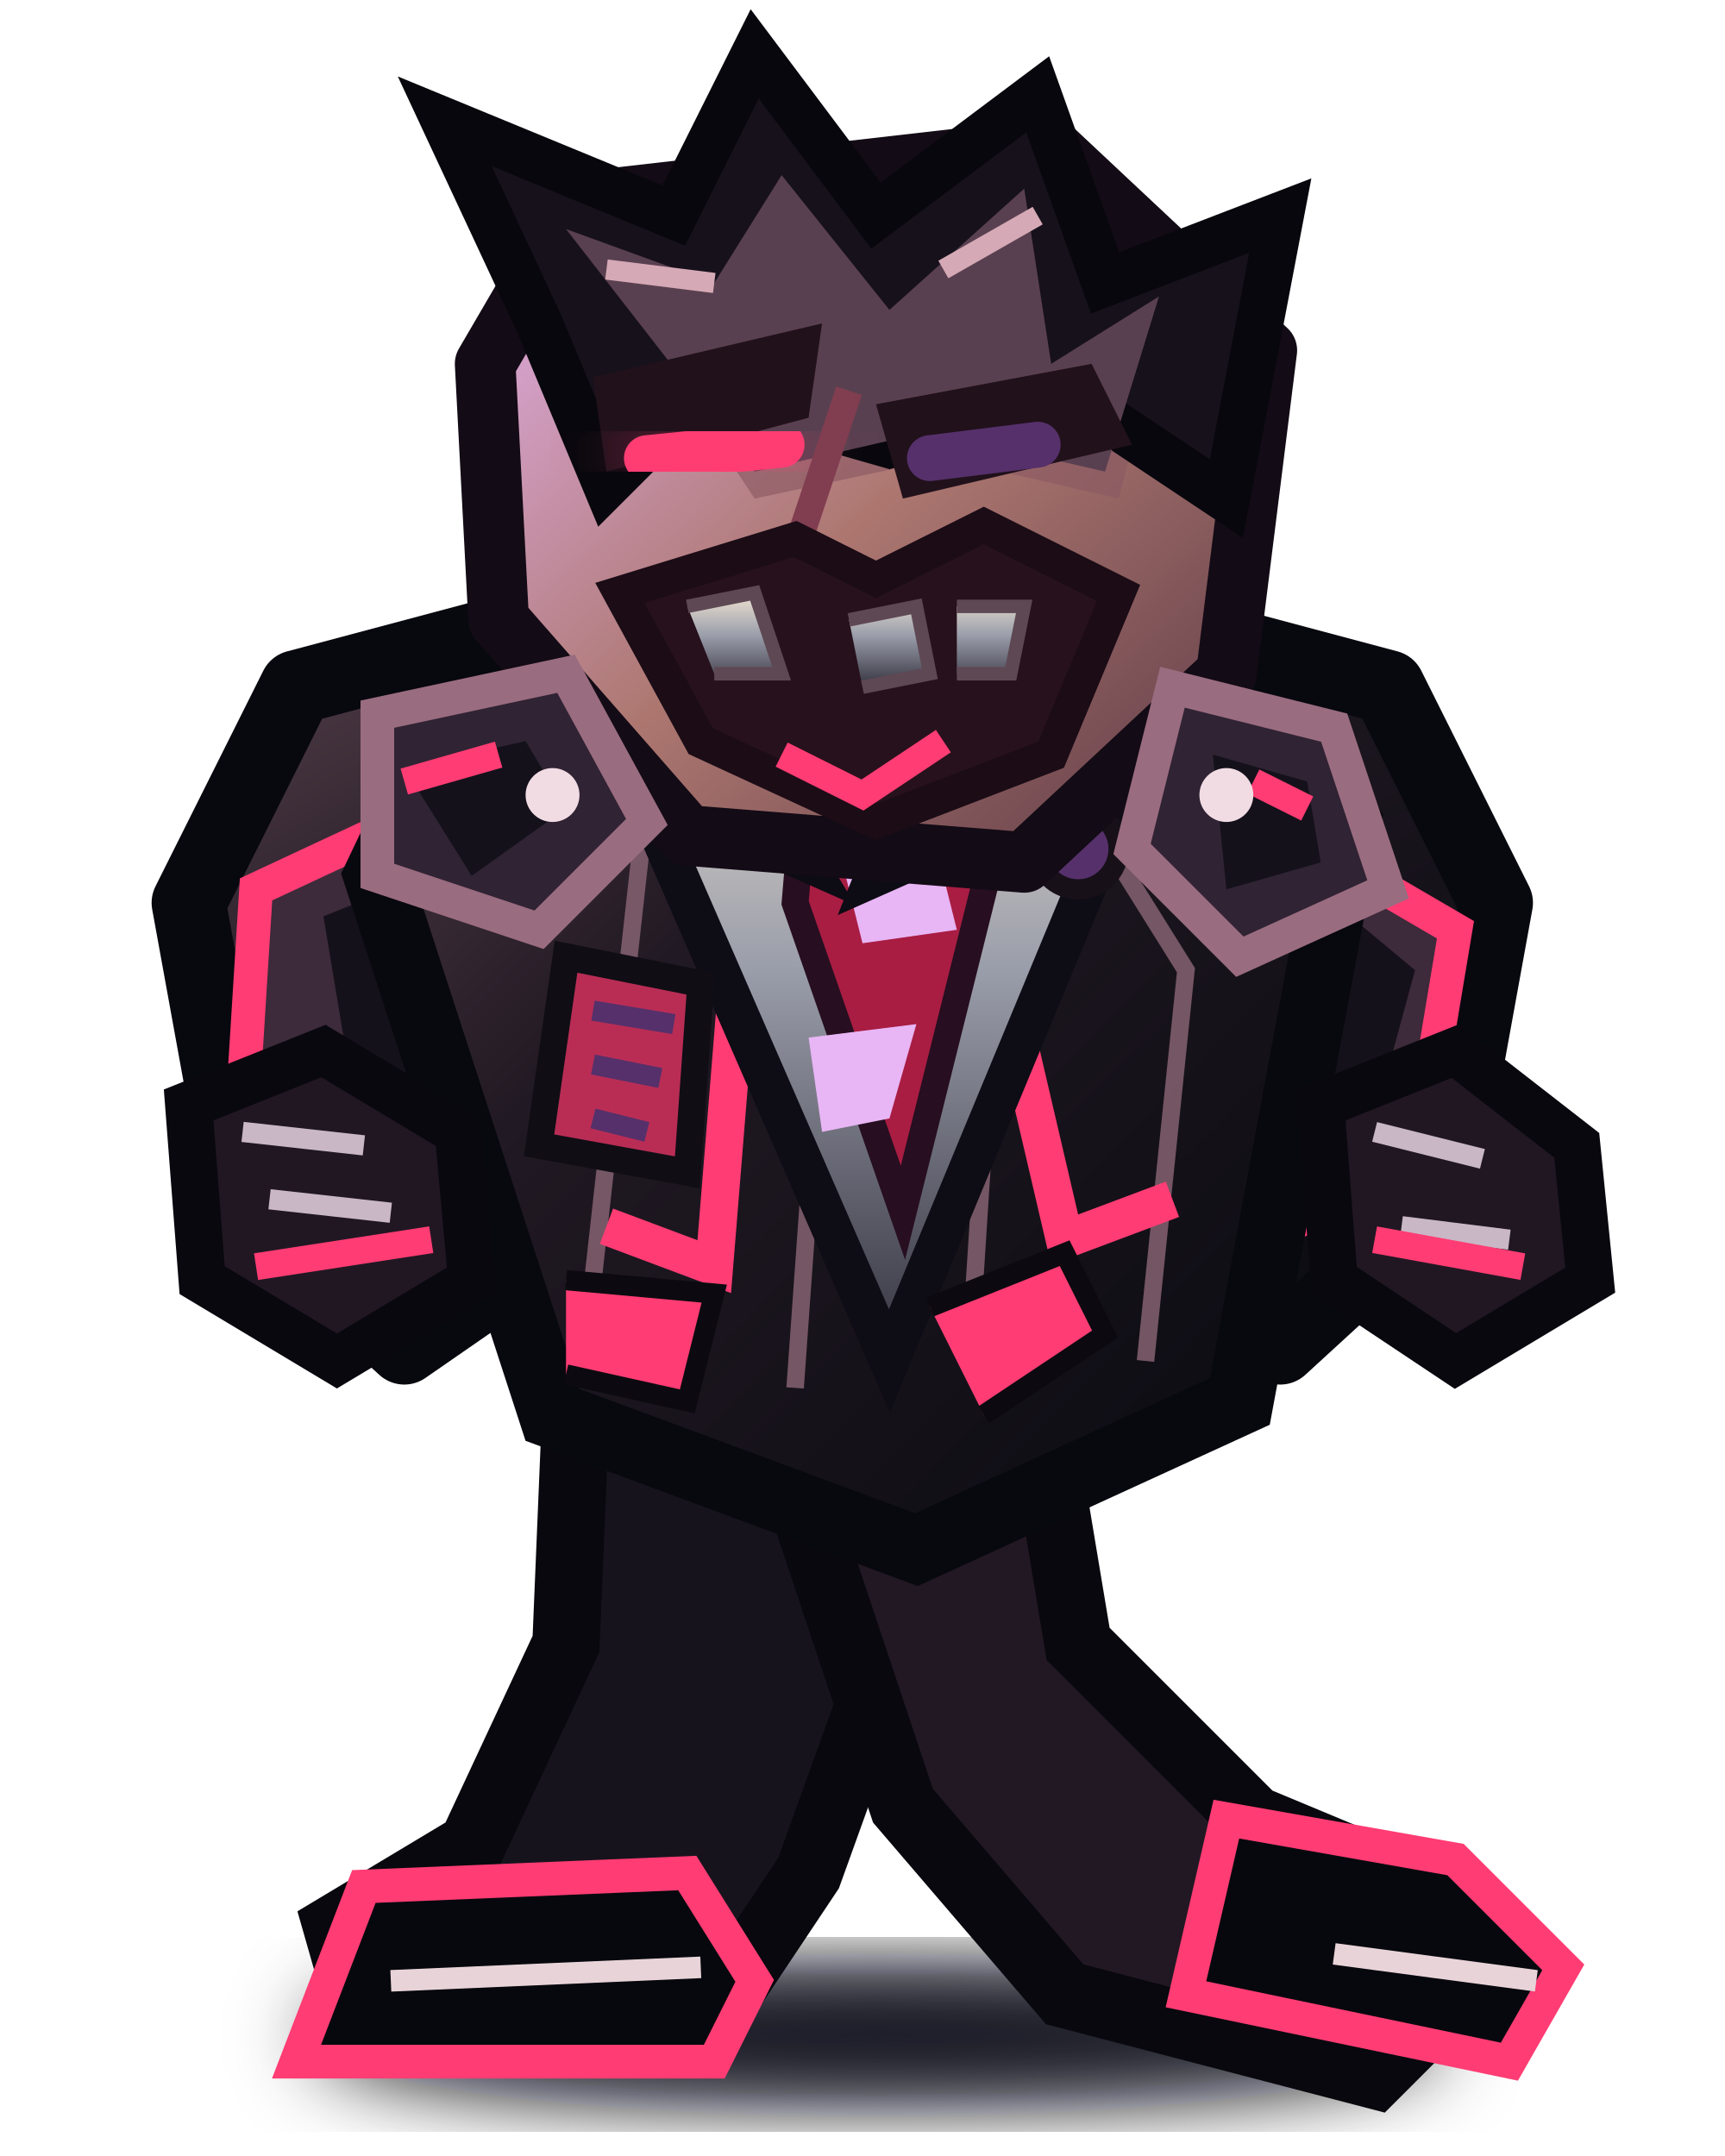
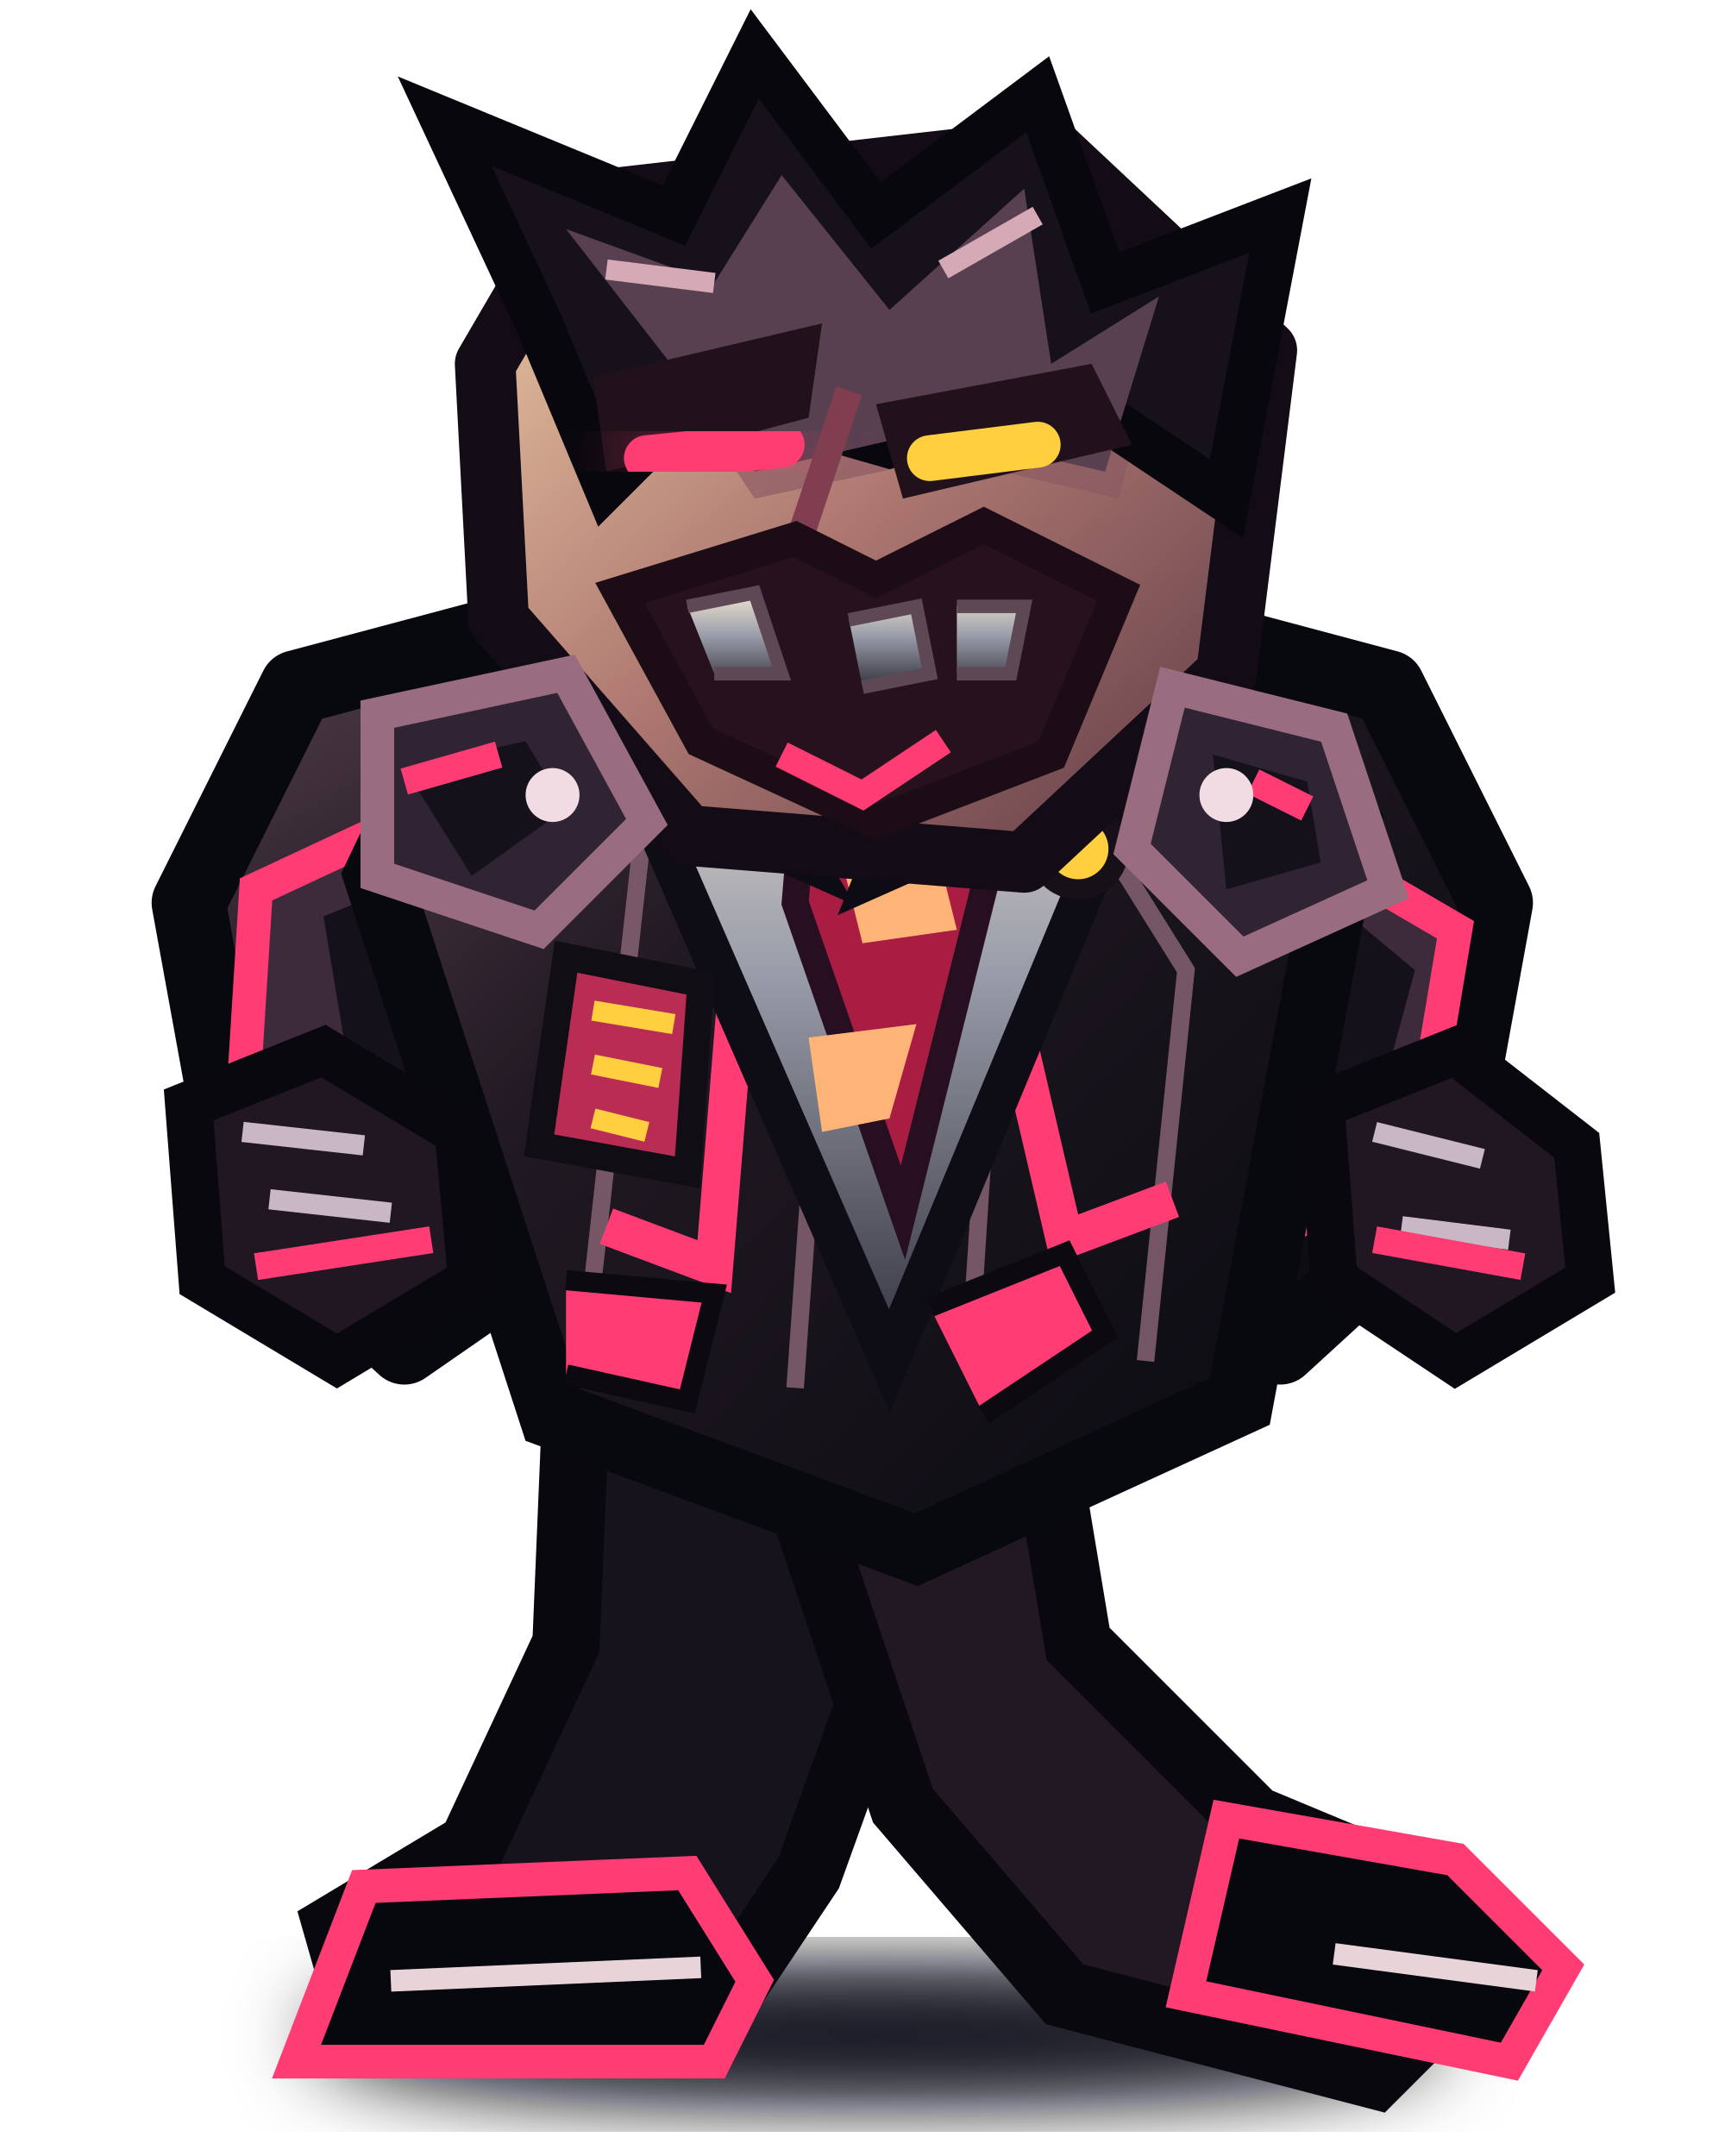
<svg xmlns="http://www.w3.org/2000/svg" viewBox="0 0 128 160">
  <defs>
    <linearGradient id="suit" x1="0" y1="0" x2="1" y2="1">
      <stop stop-color="#55404b" />
      <stop offset=".35" stop-color="#211923" />
      <stop offset="1" stop-color="#090a10" />
    </linearGradient>
    <linearGradient id="skin" x1="0" y1="0" x2="1" y2="1">
-       <stop stop-color="#e8b5f5" />
+       <stop stop-color="#f0d0a8" />
      <stop offset=".5" stop-color="#ad7770" />
      <stop offset="1" stop-color="#593744" />
    </linearGradient>
    <linearGradient id="metal" x1="0" y1="0" x2="0" y2="1">
      <stop stop-color="#f0e3d3" />
      <stop offset=".45" stop-color="#9a9eaa" />
      <stop offset="1" stop-color="#34323f" />
    </linearGradient>
    <filter id="glow" x="-1" y="-1" width="3" height="3">
      <feGaussianBlur stdDeviation="2.5" result="b" />
      <feMerge>
        <feMergeNode in="b" />
        <feMergeNode in="SourceGraphic" />
      </feMerge>
    </filter>
    <filter id="shadow">
      <feGaussianBlur stdDeviation="3" />
    </filter>
  </defs>
  <ellipse cx="65" cy="151" rx="42" ry="6" fill="#020207" opacity=".9" filter="url(#shadow)" />
  <path d="m43 98-1 24-7 15-10 6 2 7 25 1 8-12 9-25-2-17z" fill="#17131d" stroke="#08080e" stroke-width="5" />
  <path d="m76 98 4 24 13 13 12 5 4 7-7 7-23-6-12-14-8-24z" fill="#221823" stroke="#08080e" stroke-width="5" />
  <path d="m27 140 24-1 5 8-3 6H22zM91 135l17 3 8 8-4 7-24-5z" fill="#07080e" stroke="#ff3c73" stroke-width="2.5" />
  <path d="m29 147 23-1m47-1 15 2" stroke="#e8d4d8" stroke-width="1.6" />
  <path d="m37 47-15 4-8 16 4 22 12 11 13-9 6-24M88 47l15 4 8 16-4 22-12 11-12-9-6-24" fill="url(#suit)" stroke="#08080f" stroke-width="5.5" stroke-linejoin="round" />
  <path d="m19 66 15-7 9 11-4 17-13 5-8-10zM96 62l12 7-3 18-12 5-7-11z" fill="#3d2a3a" stroke="#ff3c73" stroke-width="2.5" />
  <path d="m24 68 10-4 5 7-4 11-8 4zM99 67l6 5-3 11-7 3-3-7z" fill="#15111a" />
  <path d="m38 44 49-2 13 19-8 43-24 11-27-10-13-40z" fill="url(#suit)" stroke="#08080f" stroke-width="5" />
  <path d="m43 51 5 8-4 36m13-43 5 9-3 42m10-43 5 9-2 31m11-36 5 8-3 29" fill="none" stroke="#8c6677" stroke-width="1.3" opacity=".8" />
  <path d="m43 53 13 4-3 37-8-3m35-37-8 8 7 30 8-3" fill="none" stroke="#ff3c73" stroke-width="2.8" />
  <path d="m55 49 20-1 8 12-17 41-17-39z" fill="url(#metal)" stroke="#0e0c15" stroke-width="3" />
  <path d="m60 55 10-1 4 8-7 28-8-23z" fill="#a91d43" stroke="#270e20" stroke-width="2" />
-   <path d="m62 62 7-1 2 8-7 1zM60 77l8-1-2 7-5 1z" fill="#e8b5f5" />
+   <path d="m62 62 7-1 2 8-7 1zM60 77l8-1-2 7-5 1z" fill="#ffb477" />
  <path d="m43 51 12 4 6 10-9-4-8-5m31-5-7 5-4 10 9-4 5-5" fill="#9e91a3" stroke="#0d0b13" stroke-width="2" />
  <path d="m42 71 10 2-1 14-11-2z" fill="#b92d55" stroke="#100d15" stroke-width="2" />
-   <path d="m44 75 6 1m-6 3 5 1m-5 3 4 1" stroke="#56306b" stroke-width="1.5" />
-   <circle cx="80" cy="63" r="3" fill="#56306b" stroke="#181019" stroke-width="1.5" />
+   <path d="m44 75 6 1m-6 3 5 1m-5 3 4 1" stroke="#ffcf3f" stroke-width="1.5" />
+   <circle cx="80" cy="63" r="3" fill="#ffcf3f" stroke="#181019" stroke-width="1.5" />
  <path d="m42 95 11 1-2 8-9-2m27-5 10-4 3 6-9 6" fill="#ff3c73" stroke="#0c0a10" stroke-width="1.5" />
  <path d="m52 42 1 12 11 8 10-10-1-12z" fill="#98656a" stroke="#1b101a" stroke-width="3" />
  <path d="m43 15 35-4 16 15-3 24-15 14-25-2-14-16-1-19z" fill="url(#skin)" stroke="#130b15" stroke-width="4.5" stroke-linejoin="round" />
  <path d="m46 22 9-7 7 10 9-12 5 14 11-5-4 15-13-3-14 3z" fill="#8b5962" opacity=".65" />
  <path d="m40 24-7-15 17 7 6-12 9 12 12-9 5 14 13-5-4 21-12-8-13 4-14-4-7 7z" fill="#17111c" stroke="#08070d" stroke-width="3.5" />
  <path d="m42 17 11 4 5-8 8 10 10-9 2 13 8-5-4 13-13-3-13 3z" fill="#594050" />
  <path d="m45 20 8 1m17-1 7-4" stroke="#d5a9b5" stroke-width="1.5" />
  <path d="m44 28 17-4-1 7-15 4m20-5 16-3 3 6-17 4z" fill="#21111b" />
  <path d="m48 34 10-1" stroke="#ff3c73" stroke-width="3.4" stroke-linecap="round" filter="url(#glow)" />
-   <path d="m69 34 8-1" stroke="#56306b" stroke-width="3.4" stroke-linecap="round" />
+   <path d="m69 34 8-1" stroke="#ffcf3f" stroke-width="3.4" stroke-linecap="round" />
  <path d="m63 29-4 12 4 3" fill="none" stroke="#813e50" stroke-width="2" />
  <path d="m46 44 13-4 6 3 8-4 10 5-5 12-13 5-13-6z" fill="#27111d" stroke="#1b0c16" stroke-width="2.5" />
  <path d="m51 45 5-1 2 6-5 0m10-4 5-1 1 5-5 1m7-6 5 0-1 5-4 0" fill="url(#metal)" stroke="#5e4854" stroke-width="1" />
  <path d="m58 56 6 3 6-4" fill="none" stroke="#ff3c73" stroke-width="2" />
  <path d="m28 53 14-3 6 11-8 8-12-4zM87 51l12 3 4 12-11 5-8-8z" fill="#302333" stroke="#9a6c80" stroke-width="2.5" />
  <path d="m30 57 9-2 3 5-7 5zM90 56l7 2 1 6-7 2z" fill="#14111b" />
  <path d="m30 58 7-2m56 2 4 2" stroke="#ff3c73" stroke-width="2" />
  <circle cx="41" cy="59" r="2" fill="#f2dce4" />
  <circle cx="91" cy="59" r="2" fill="#f2dce4" />
  <path d="m14 82 10-4 10 6 1 11-10 6-10-6zM98 82l10-4 9 7 1 10-10 6-9-6z" fill="#211723" stroke="#09080f" stroke-width="3.5" />
  <path d="m18 84 9 1m-7 4 9 1m73-6 8 2m-6 5 8 1" stroke="#c9b7c5" stroke-width="1.5" />
  <path d="m19 94 13-2m70 0 11 2" stroke="#ff3c73" stroke-width="2" />
</svg>
